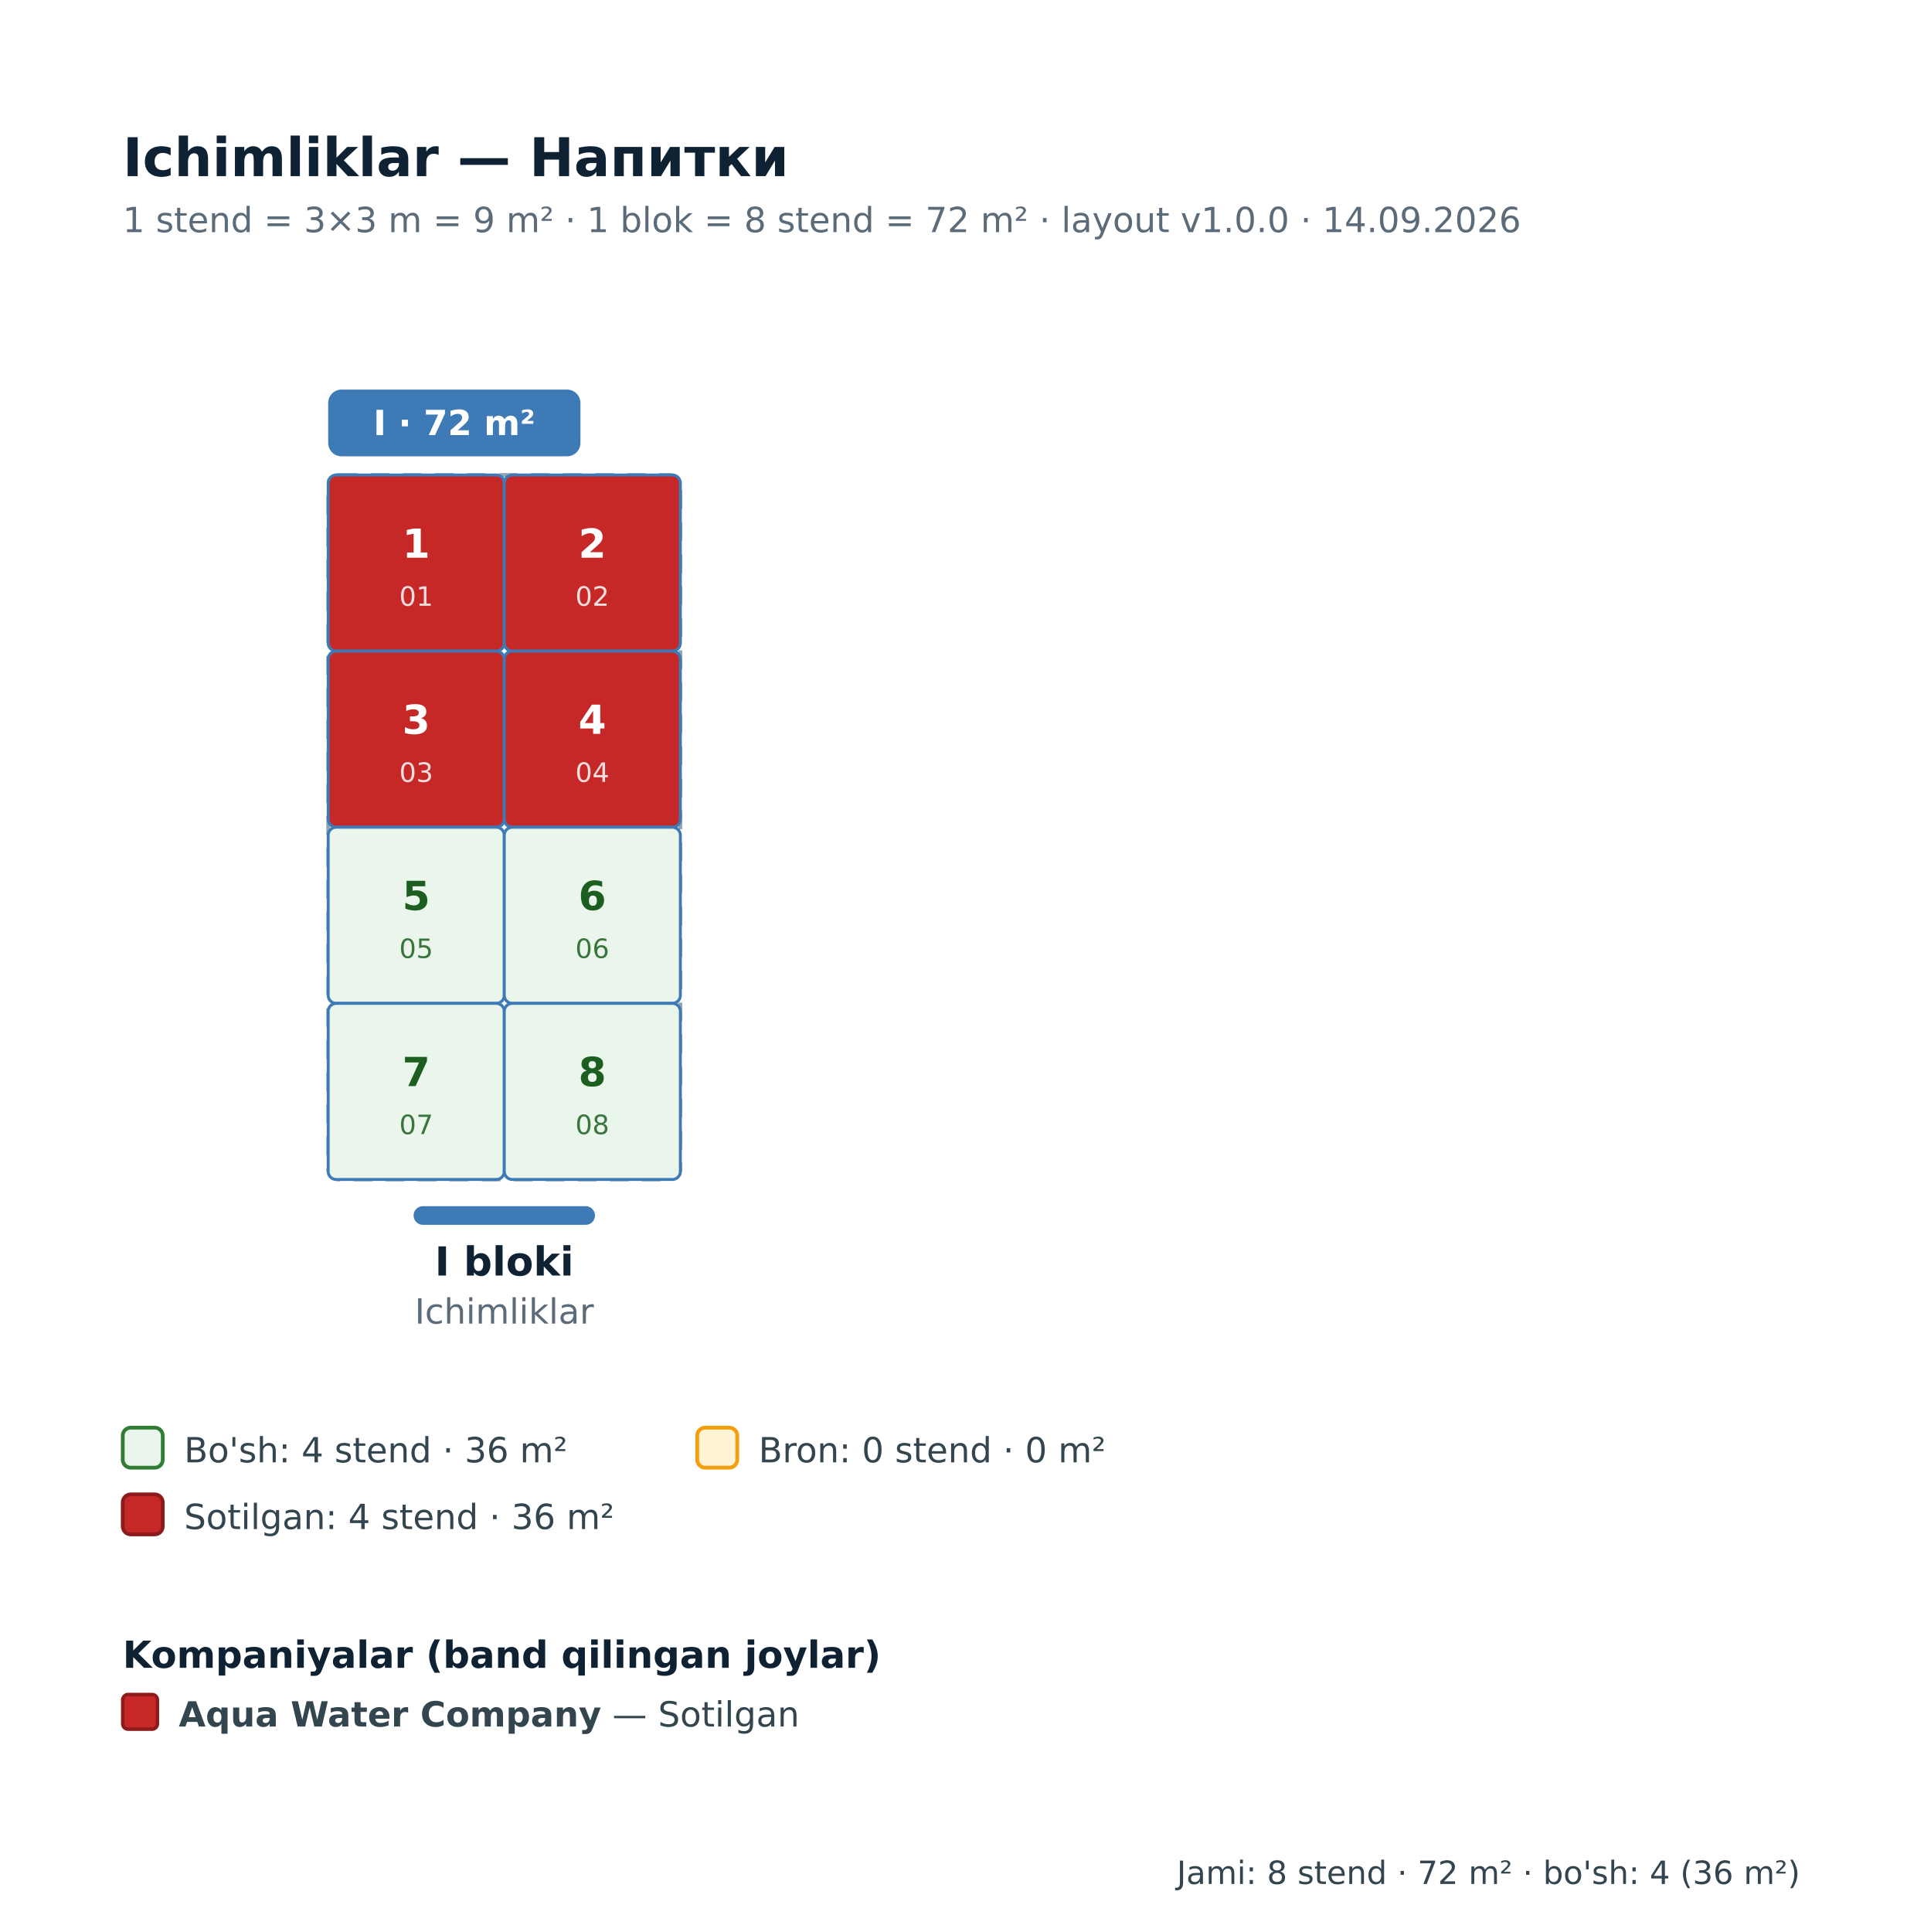
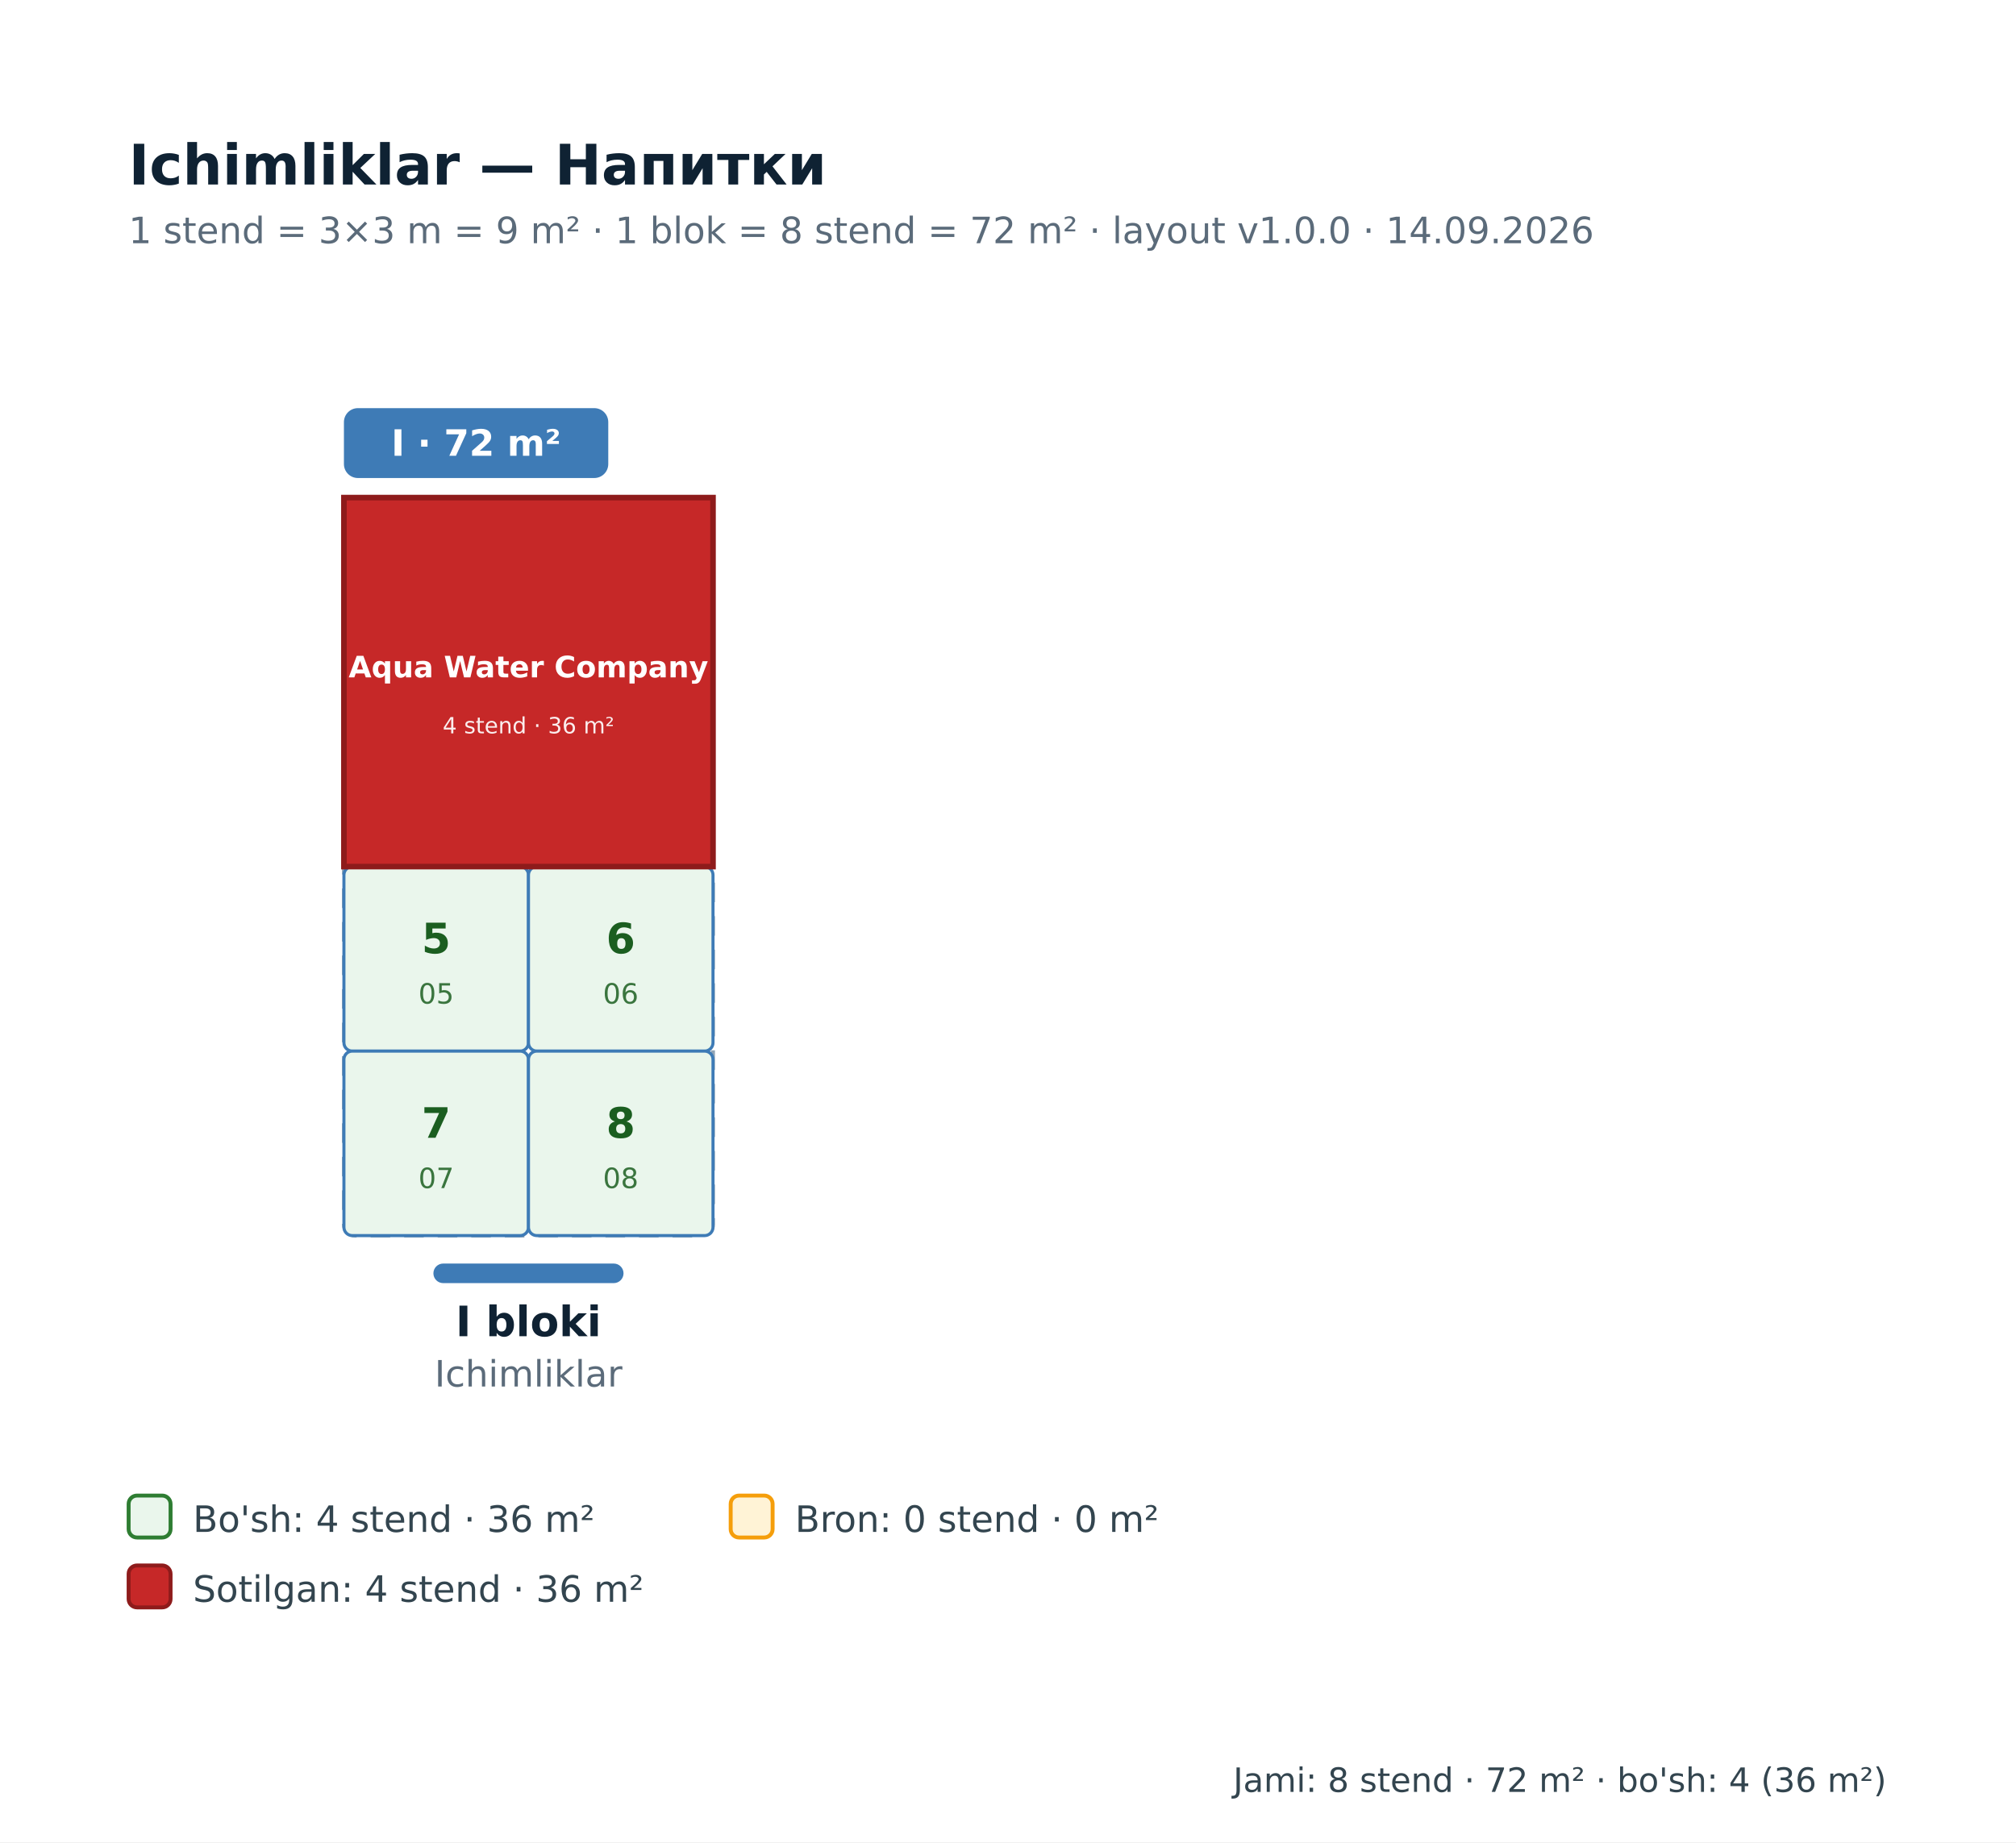
- <svg xmlns="http://www.w3.org/2000/svg" width="721" height="724" viewBox="0 0 721 724" font-family="DejaVu Sans, Helvetica, Arial, sans-serif">
-   <rect width="721" height="724" fill="#ffffff" />
+ <svg xmlns="http://www.w3.org/2000/svg" width="721" height="659" viewBox="0 0 721 659" font-family="DejaVu Sans, Helvetica, Arial, sans-serif">
+   <rect width="721" height="659" fill="#ffffff" />
  <text x="46" y="66" font-size="20" font-weight="bold" fill="#0f2233">Ichimliklar — Напитки</text>
  <text x="46" y="87" font-size="13" fill="#5b6b7a">1 stend = 3×3 m = 9 m² · 1 blok = 8 stend = 72 m² · layout v1.0.0 · 14.09.2026</text>
  <rect x="123.00" y="178.00" width="132.00" height="264.00" fill="none" stroke="#90a4b5" stroke-width="1.4" stroke-dasharray="7 5" rx="4" />
  <rect x="123.00" y="146.00" width="94.54" height="25" rx="5" fill="#3E7BB6" />
  <text x="170.27" y="163.05" font-size="13" font-weight="bold" fill="#ffffff" text-anchor="middle">I · 72 m²</text>
-   <rect x="123.00" y="178.00" width="66.00" height="66.00" rx="3" fill="#c62828" stroke="#3E7BB6" stroke-width="1.1" />
-   <text x="156.00" y="209.00" font-size="15.00" font-weight="bold" fill="#ffffff" text-anchor="middle">1</text>
-   <text x="156.00" y="227.00" font-size="10" fill="#ffffff" text-anchor="middle" opacity="0.85">01</text>
-   <rect x="189.00" y="178.00" width="66.00" height="66.00" rx="3" fill="#c62828" stroke="#3E7BB6" stroke-width="1.1" />
-   <text x="222.00" y="209.00" font-size="15.00" font-weight="bold" fill="#ffffff" text-anchor="middle">2</text>
-   <text x="222.00" y="227.00" font-size="10" fill="#ffffff" text-anchor="middle" opacity="0.85">02</text>
-   <rect x="123.00" y="244.00" width="66.00" height="66.00" rx="3" fill="#c62828" stroke="#3E7BB6" stroke-width="1.1" />
-   <text x="156.00" y="275.00" font-size="15.00" font-weight="bold" fill="#ffffff" text-anchor="middle">3</text>
-   <text x="156.00" y="293.00" font-size="10" fill="#ffffff" text-anchor="middle" opacity="0.85">03</text>
-   <rect x="189.00" y="244.00" width="66.00" height="66.00" rx="3" fill="#c62828" stroke="#3E7BB6" stroke-width="1.1" />
-   <text x="222.00" y="275.00" font-size="15.00" font-weight="bold" fill="#ffffff" text-anchor="middle">4</text>
-   <text x="222.00" y="293.00" font-size="10" fill="#ffffff" text-anchor="middle" opacity="0.85">04</text>
  <rect x="123.00" y="310.00" width="66.00" height="66.00" rx="3" fill="#eaf6ec" stroke="#3E7BB6" stroke-width="1.1" />
  <text x="156.00" y="341.00" font-size="15.00" font-weight="bold" fill="#1b5e20" text-anchor="middle">5</text>
  <text x="156.00" y="359.00" font-size="10" fill="#1b5e20" text-anchor="middle" opacity="0.85">05</text>
  <rect x="189.00" y="310.00" width="66.00" height="66.00" rx="3" fill="#eaf6ec" stroke="#3E7BB6" stroke-width="1.1" />
  <text x="222.00" y="341.00" font-size="15.00" font-weight="bold" fill="#1b5e20" text-anchor="middle">6</text>
  <text x="222.00" y="359.00" font-size="10" fill="#1b5e20" text-anchor="middle" opacity="0.85">06</text>
  <rect x="123.00" y="376.00" width="66.00" height="66.00" rx="3" fill="#eaf6ec" stroke="#3E7BB6" stroke-width="1.1" />
  <text x="156.00" y="407.00" font-size="15.00" font-weight="bold" fill="#1b5e20" text-anchor="middle">7</text>
  <text x="156.00" y="425.00" font-size="10" fill="#1b5e20" text-anchor="middle" opacity="0.85">07</text>
  <rect x="189.00" y="376.00" width="66.00" height="66.00" rx="3" fill="#eaf6ec" stroke="#3E7BB6" stroke-width="1.1" />
  <text x="222.00" y="407.00" font-size="15.00" font-weight="bold" fill="#1b5e20" text-anchor="middle">8</text>
  <text x="222.00" y="425.00" font-size="10" fill="#1b5e20" text-anchor="middle" opacity="0.85">08</text>
  <rect x="155.00" y="452.00" width="68" height="7" rx="3.5" fill="#3E7BB6" />
  <text x="189.00" y="478.00" font-size="15" font-weight="bold" fill="#0f2233" text-anchor="middle">I bloki</text>
  <text x="189.00" y="496.00" font-size="13" fill="#5b6b7a" text-anchor="middle">Ichimliklar</text>
+   <path d="M123 178L189 178L255 178L255 244L255 310L189 310L123 310L123 244Z" fill="#c62828" stroke="#8e1b1b" stroke-width="2" />
+   <text x="189.00" y="242.31" font-size="10.56" font-weight="bold" fill="#ffffff" text-anchor="middle">Aqua Water Company</text>
+   <text x="189.00" y="262.34" font-size="8.00" fill="#ffffff" text-anchor="middle" opacity="0.92">4 stend · 36 m²</text>
  <rect x="46.00" y="535.00" width="15" height="15" rx="3" fill="#eaf6ec" stroke="#2e7d32" stroke-width="1.4" />
  <text x="69.00" y="548.00" font-size="13" fill="#33454f">Bo'sh: 4 stend · 36 m²</text>
  <rect x="261.32" y="535.00" width="15" height="15" rx="3" fill="#fff3d6" stroke="#f59e0b" stroke-width="1.4" />
  <text x="284.32" y="548.00" font-size="13" fill="#33454f">Bron: 0 stend · 0 m²</text>
  <rect x="46.00" y="560.00" width="15" height="15" rx="3" fill="#c62828" stroke="#8e1b1b" stroke-width="1.4" />
  <text x="69.00" y="573.00" font-size="13" fill="#33454f">Sotilgan: 4 stend · 36 m²</text>
-   <text x="46" y="625.00" font-size="14" font-weight="bold" fill="#0f2233">Kompaniyalar (band qilingan joylar)</text>
-   <rect x="46" y="635.00" width="13" height="13" rx="2" fill="#c62828" stroke="#8e1b1b" stroke-width="1.3" />
-   <text x="67" y="647.00" font-size="13" fill="#33454f">
-     <tspan font-weight="bold">Aqua Water Company</tspan> — Sotilgan</text>
-   <text x="746.00" y="647.00" font-size="13" fill="#33454f">4 stend · 36 m² · I-01, I-02, I-03, I-04</text>
-   <text x="674.68" y="706" font-size="12" fill="#33454f" text-anchor="end">Jami: 8 stend · 72 m² · bo'sh: 4 (36 m²)</text>
+   <text x="674.68" y="641" font-size="12" fill="#33454f" text-anchor="end">Jami: 8 stend · 72 m² · bo'sh: 4 (36 m²)</text>
</svg>
